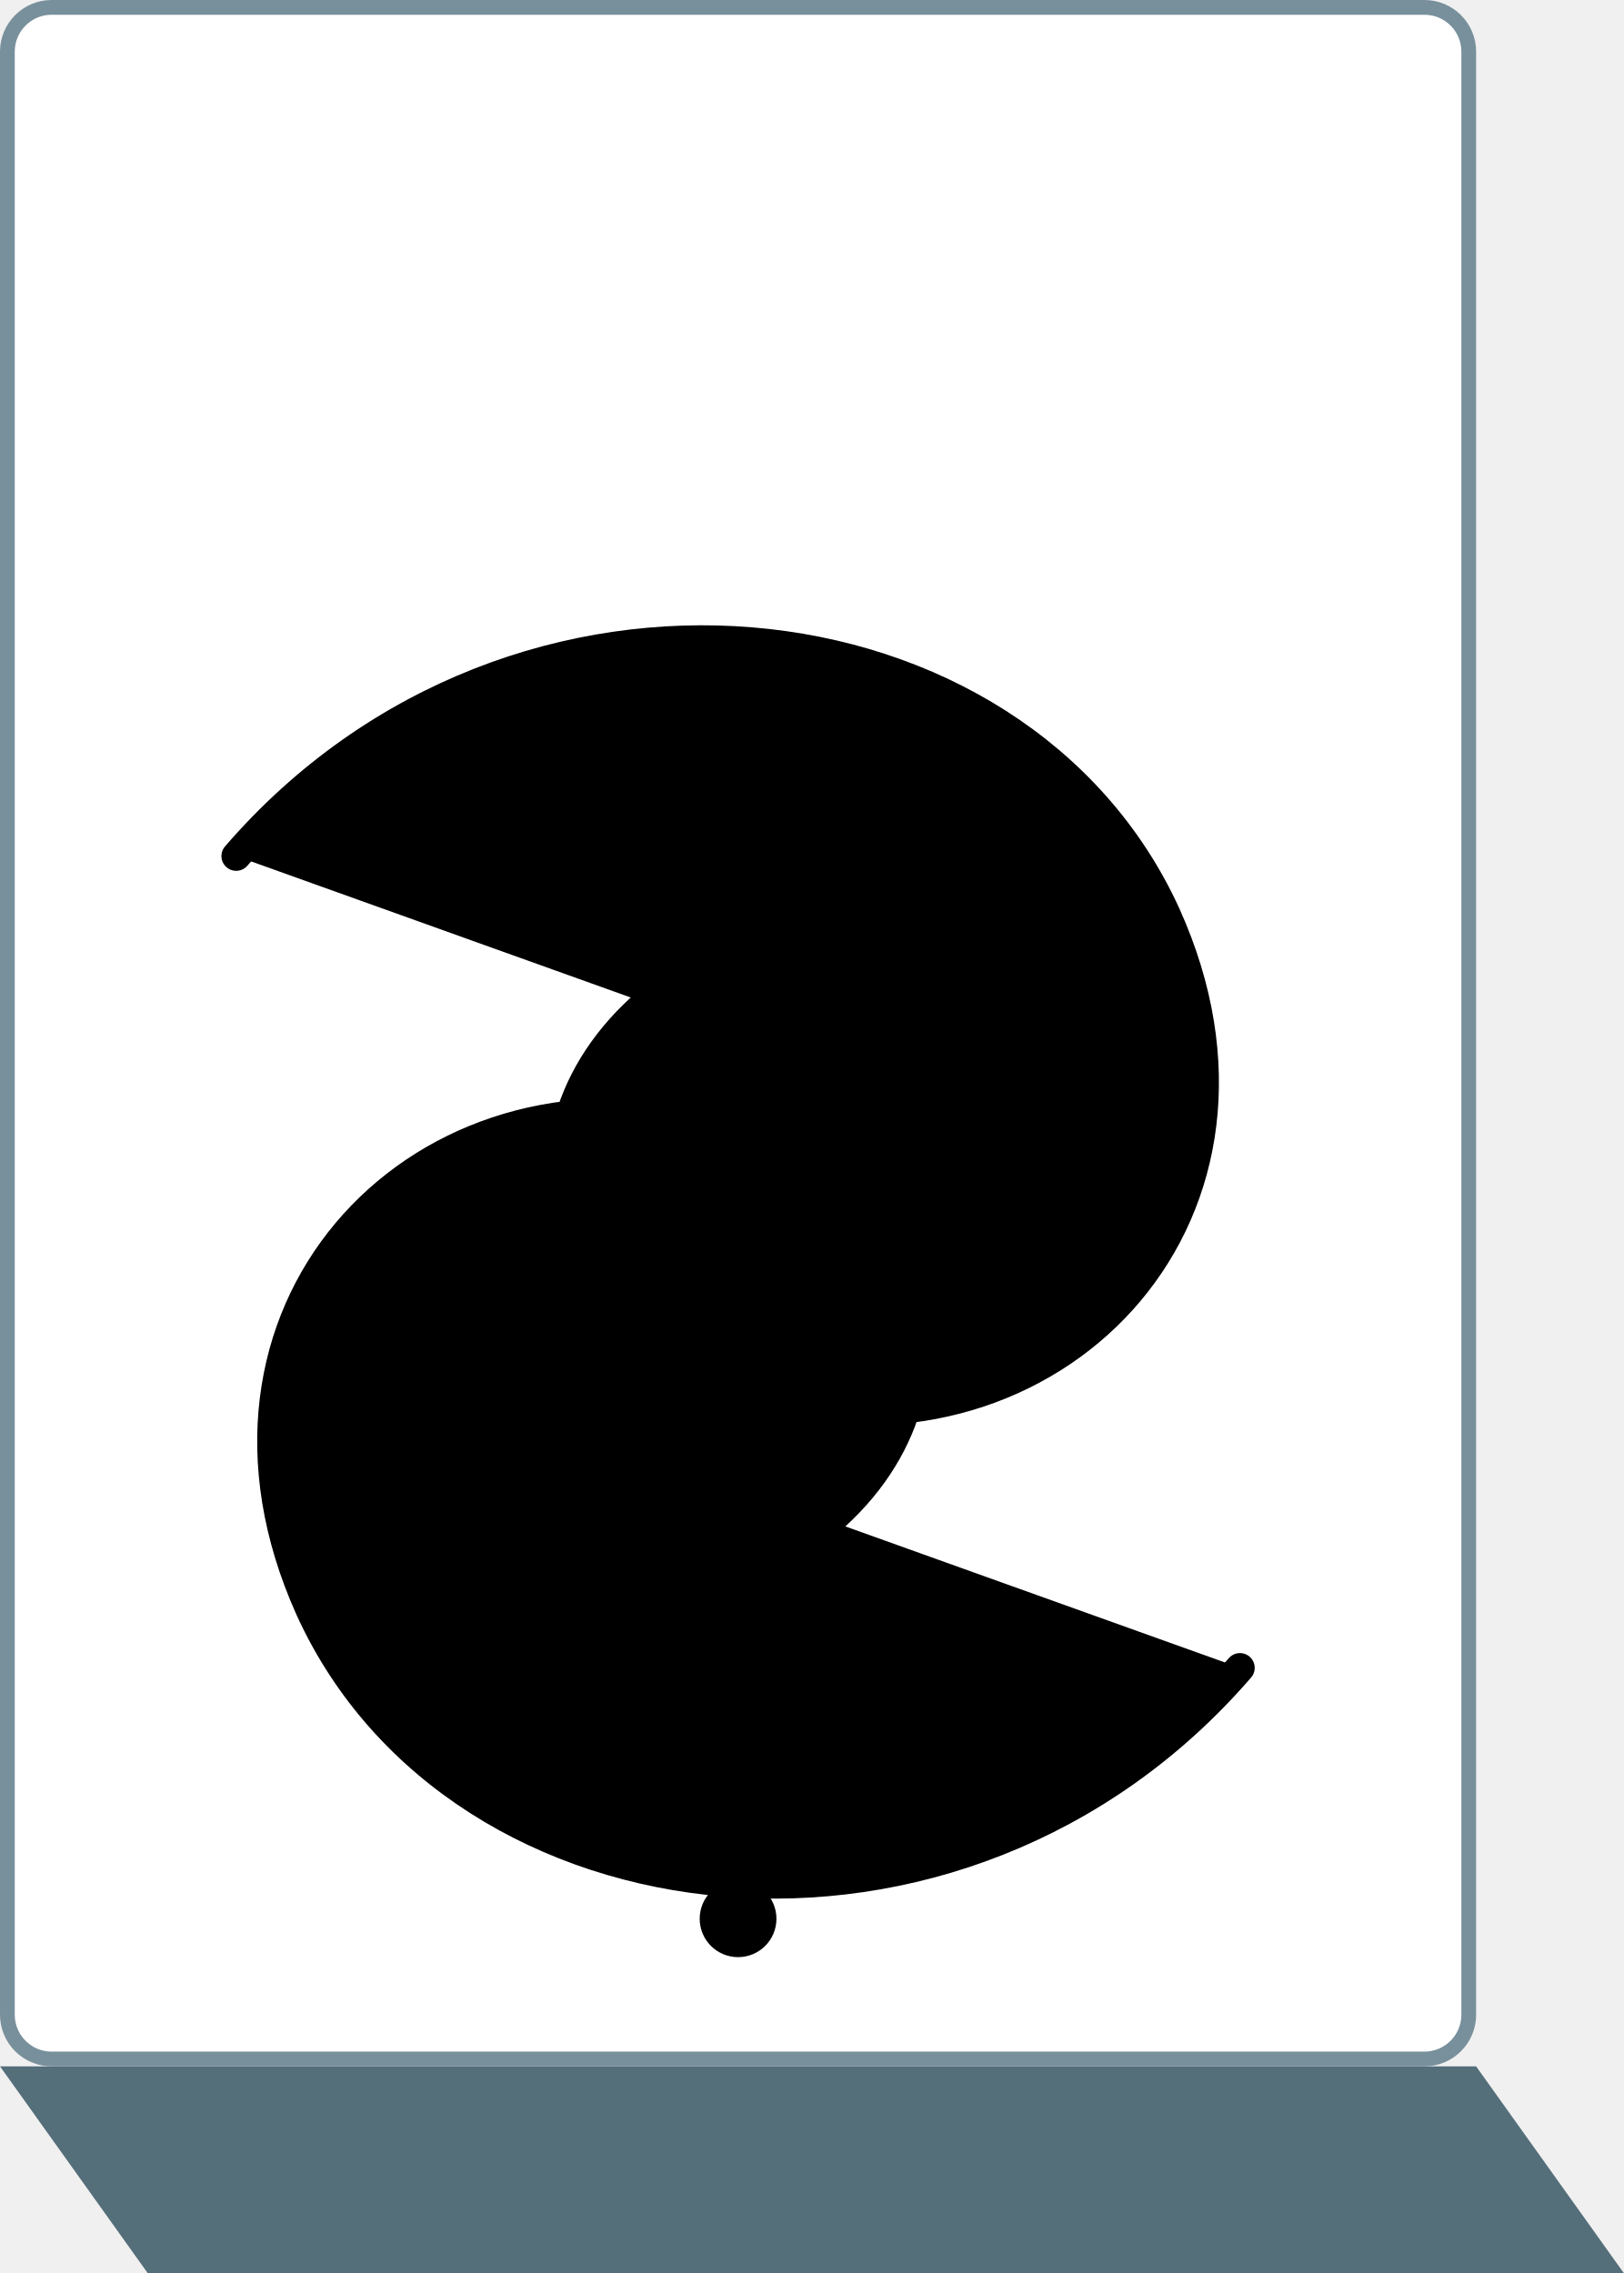
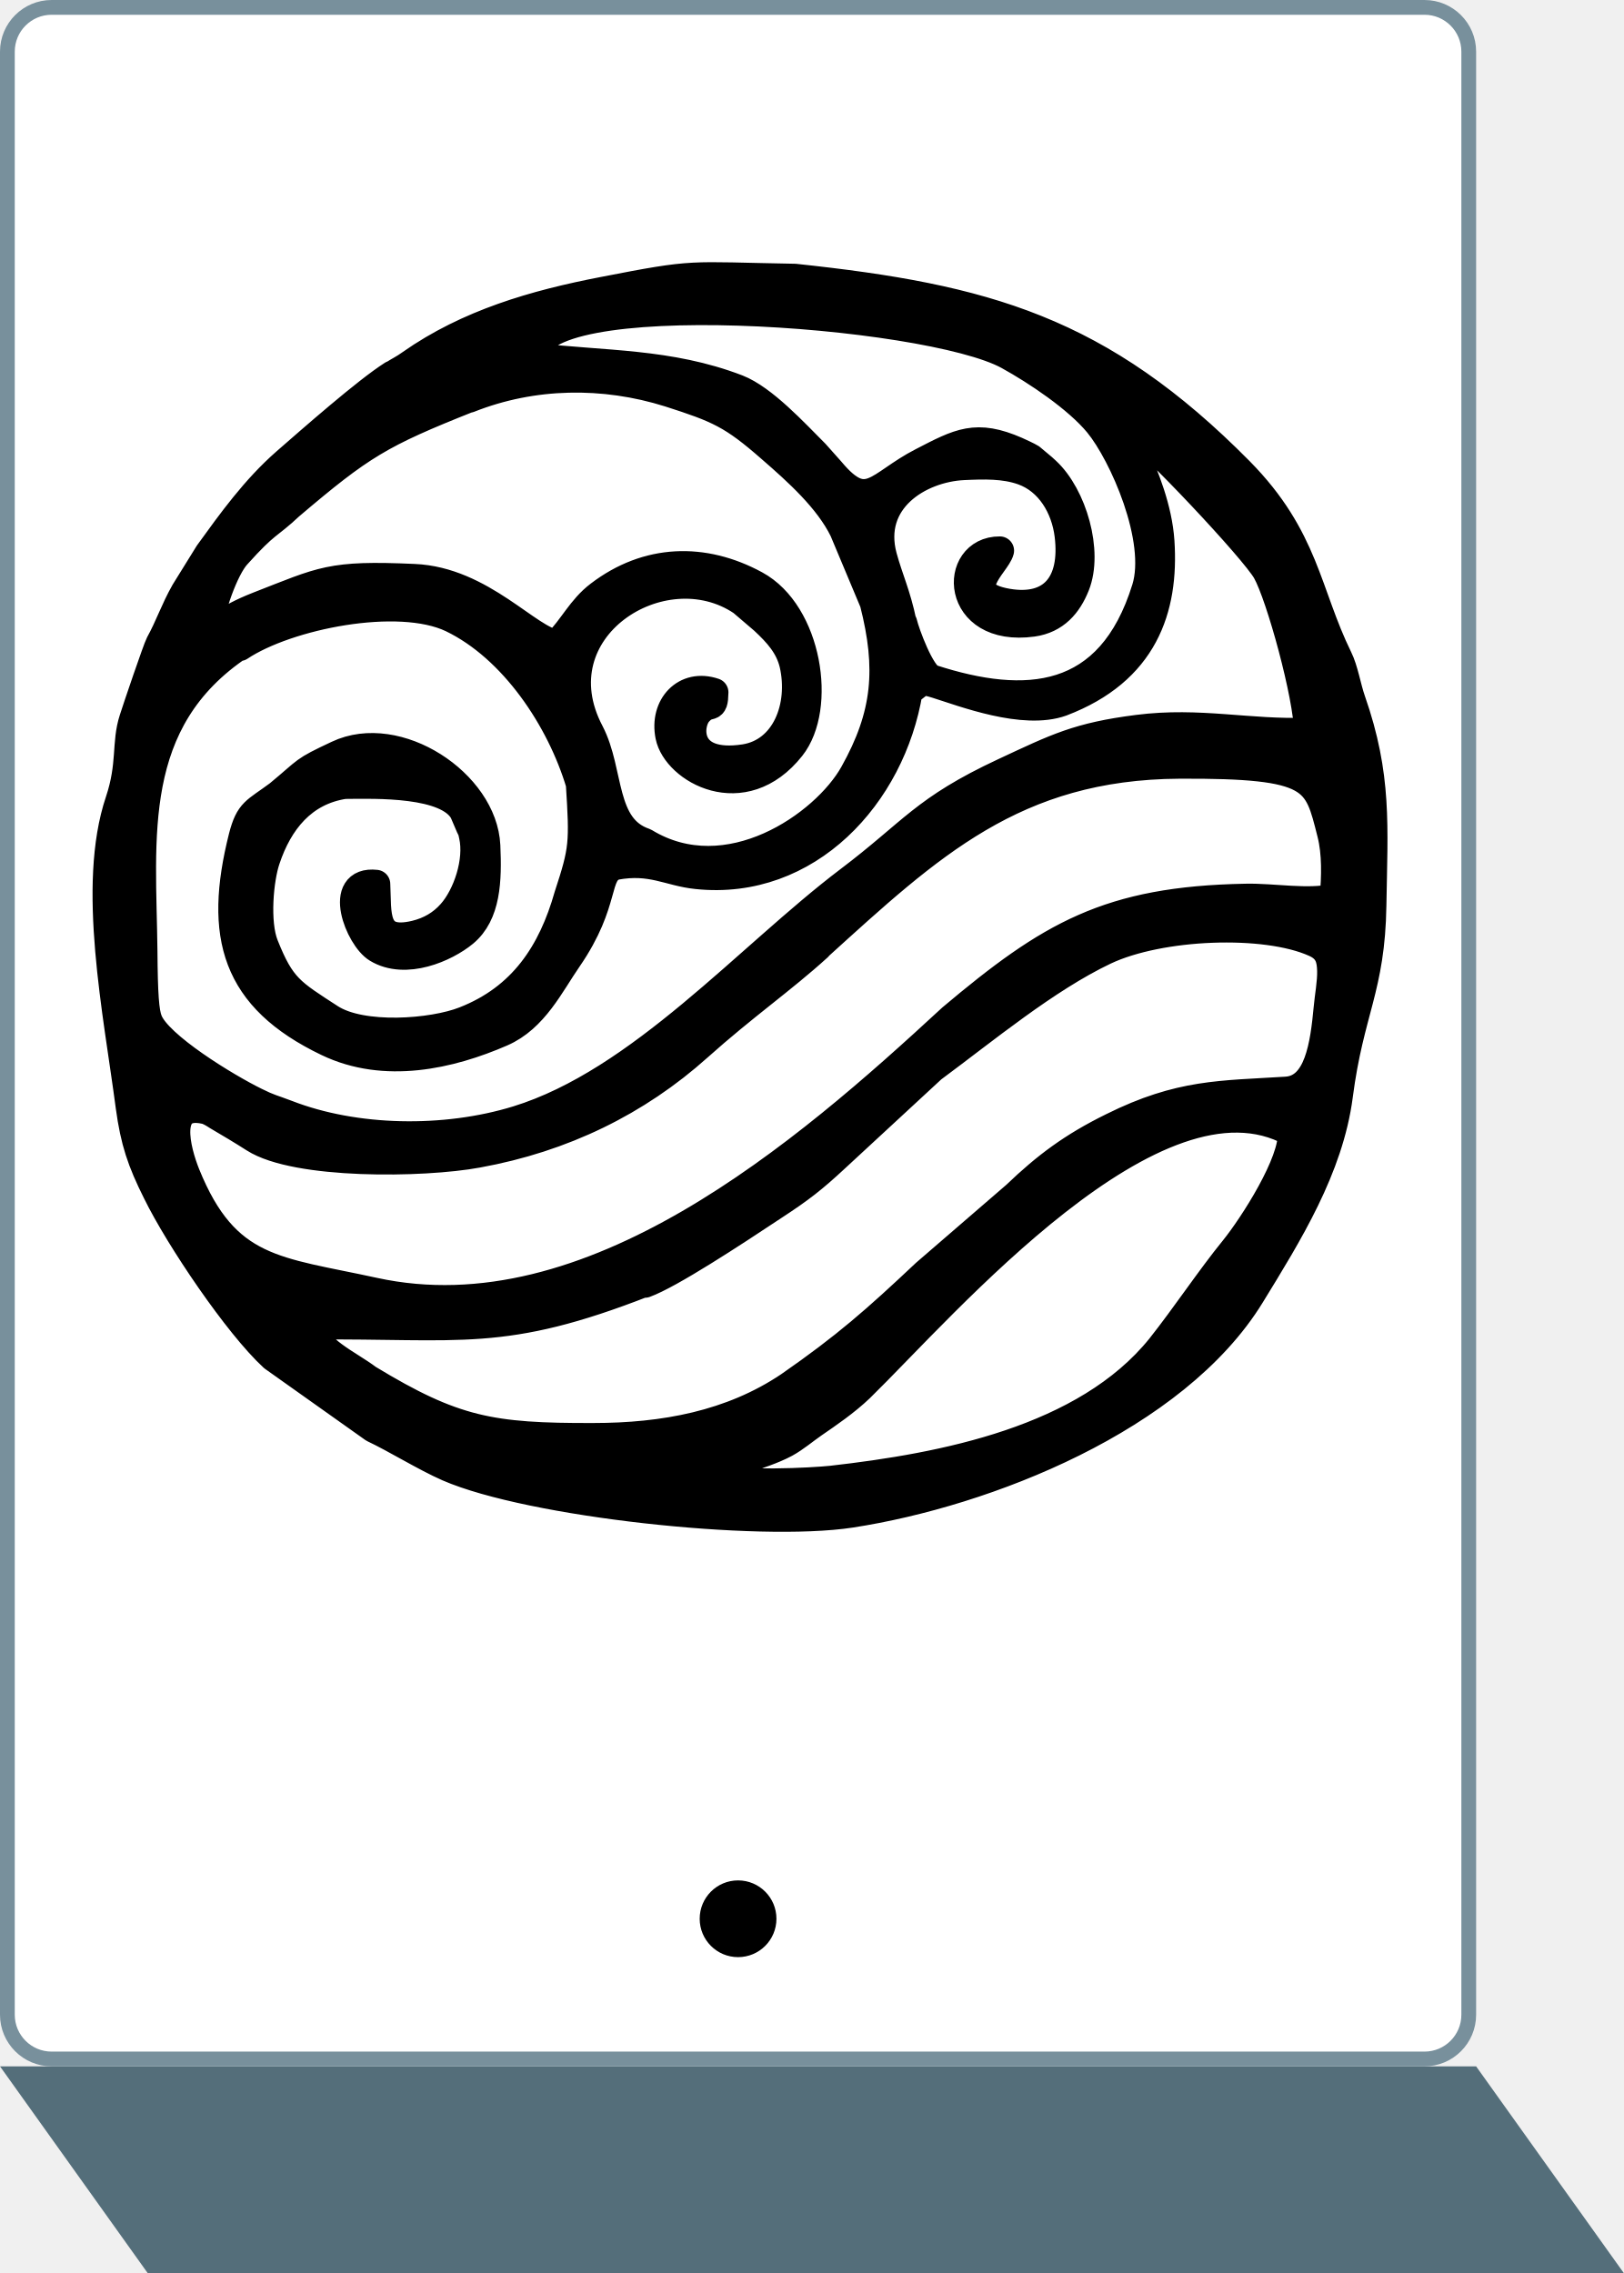
<svg xmlns="http://www.w3.org/2000/svg" width="110" height="154" viewBox="0 0 110 154">
  <path d="M0 140 L100 140 L110 154 L10 154 Z" fill="#546e7a" />
  <rect x="0.5" y="0.5" width="99" height="139" rx="3" fill="#ffffff" stroke="#78909c" stroke-width="1" />
  <g transform="translate(0,20)">
-     <g fill="#000000" stroke="#000000" stroke-width="2" stroke-linejoin="round" stroke-linecap="round">
-       <path d="M16 38 C35 16 69 20 79 42 C88 62 72 79 53 75 C37 72 33 56 45 47 C56 39 70 46 69 57 M84 93 C65 115 31 111 21 89 C12 69 28 52 47 56 C63 59 67 75 55 84 C44 92 30 85 31 74" />
+     <g transform="translate(-247.7367,-350.3456) scale(0.02143)">
+       <path d="M12801 16600c-83,53 -251,201 -337,276 -97,85 -171,188 -244,289l-75 121c-33,58 -50,111 -80,165 -8,15 -72,203 -83,238 -25,77 -5,142 -44,259 -90,267 -6,668 33,966 15,110 36,172 85,270 72,147 257,420 368,522l317 225c70,33 163,91 236,123 260,113 980,191 1273,146 428,-66 1025,-301 1264,-691 119,-194 248,-401 278,-630 35,-270 102,-338 106,-602 4,-252 18,-408 -66,-648 -14,-40 -23,-97 -41,-133 -101,-206 -104,-380 -312,-591 -442,-447 -804,-547 -1406,-611 -346,-6 -307,-17 -605,41 -218,42 -428,103 -609,230 -22,16 -38,23 -58,36zm242 75c202,-80 426,-83 633,-18 156,50 200,69 322,176 84,73 181,160 229,258l96 229c53,208 41,355 -64,542 -91,162 -398,376 -661,216 -138,-47 -108,-222 -173,-347 -172,-327 229,-584 481,-414l69 59c45,42 80,81 94,138 31,135 -26,279 -155,299 -190,29 -180,-107 -147,-145 36,-42 50,0 51,-64 -91,-31 -160,44 -141,138 21,105 232,227 384,35 99,-125 53,-423 -113,-513 -164,-89 -341,-84 -493,32 -58,44 -83,103 -135,155 -89,-11 -237,-199 -451,-208 -266,-12 -287,8 -493,88 -112,44 -110,68 -156,74 3,-61 49,-192 88,-235 96,-107 98,-90 168,-156 226,-192 285,-228 567,-340zm-725 785c150,-100 501,-171 671,-90 195,94 344,319 405,523 12,188 11,208 -37,354 -51,180 -144,323 -328,395 -101,40 -325,57 -425,-8 -125,-81 -155,-97 -208,-230 -29,-72 -16,-211 5,-272 40,-120 116,-216 248,-236 102,-1 326,-8 377,85l21 49c7,18 -1,-20 9,27 18,80 -19,190 -69,246 -30,34 -68,56 -113,67 -137,33 -120,-67 -125,-160 -125,-14 -53,170 4,204 89,54 216,-2 274,-50 71,-59 75,-165 70,-275 -9,-197 -281,-377 -469,-288 -115,54 -90,46 -187,126 -74,55 -92,53 -113,134 -79,313 -24,509 268,649 181,87 387,40 550,-31 103,-45 153,-152 209,-233 126,-183 82,-272 151,-294 114,-21 169,20 257,29 350,37 615,-252 669,-580l16 -12c27,-21 28,-25 73,-11 86,27 275,100 395,57 260,-99 326,-295 312,-508 -14,-209 -170,-411 -95,-363 65,41 393,389 431,457 44,78 131,396 132,508 -189,7 -343,-34 -539,-9 -188,24 -255,58 -422,136 -255,119 -286,188 -491,343 -318,241 -659,637 -1048,757 -231,71 -514,65 -728,-18 -47,-18 -56,-18 -100,-40 -92,-45 -309,-177 -339,-256 -11,-27 -15,-83 -16,-220 -4,-358 -53,-728 306,-967zm1828 948c352,-319 620,-573 1143,-576 432,-2 436,44 480,218 16,63 14,137 8,204 -82,19 -192,-2 -279,0 -434,8 -619,119 -929,380 -462,427 -1140,1015 -1827,865 -306,-67 -469,-62 -594,-371 -30,-75 -73,-234 61,-204 11,2 29,13 38,19 39,23 78,46 117,71 133,85 533,80 706,48 270,-49 504,-164 697,-337 144,-129 267,-214 379,-316zm-547 1065c79,-29 273,-156 410,-247 81,-53 121,-84 192,-150l306 -283c165,-122 360,-284 545,-372 175,-83 508,-96 665,-25 45,20 51,52 52,88 1,37 -8,83 -11,118 -11,116 -29,256 -132,262 -205,13 -334,7 -549,114 -126,62 -209,124 -305,216l-286 247c-156,147 -251,231 -431,356 -183,123 -397,162 -619,162 -324,1 -441,-20 -713,-185 -60,-46 -171,-93 -180,-169 477,-4 604,42 1056,-135zm814 -2089c-19,-91 -42,-136 -62,-209 -48,-179 114,-280 255,-287 65,-3 129,-5 188,16 84,30 134,114 145,203 19,155 -53,238 -194,214 -162,-28 -35,-122 -24,-165 -150,-1 -145,261 104,227 71,-10 111,-57 135,-117 43,-107 -9,-284 -92,-361l-12 -11 -37 -31c-6,-4 -40,-20 -45,-22 -128,-56 -180,-27 -298,34 -141,72 -174,168 -290,29l-49 -55c-65,-65 -164,-173 -246,-205 -216,-83 -422,-74 -642,-100 -19,-237 1243,-146 1499,-5 89,49 218,135 284,215 79,96 199,367 151,522 -113,365 -381,381 -677,285 -35,-11 -84,-145 -91,-176zm-575 2700c18,-51 123,-62 205,-106 31,-17 60,-42 89,-62 45,-31 101,-69 147,-113 267,-261 936,-1045 1365,-808 8,93 -123,296 -182,369 -78,96 -153,210 -233,311 -237,294 -688,379 -1040,419 -56,6 -305,20 -350,-10z" fill="#000000" stroke="#000000" stroke-width="90.0" stroke-linejoin="round" stroke-linecap="round" />
    </g>
    <circle cx="50" cy="110" r="2.6" fill="#000000" />
  </g>
</svg>
